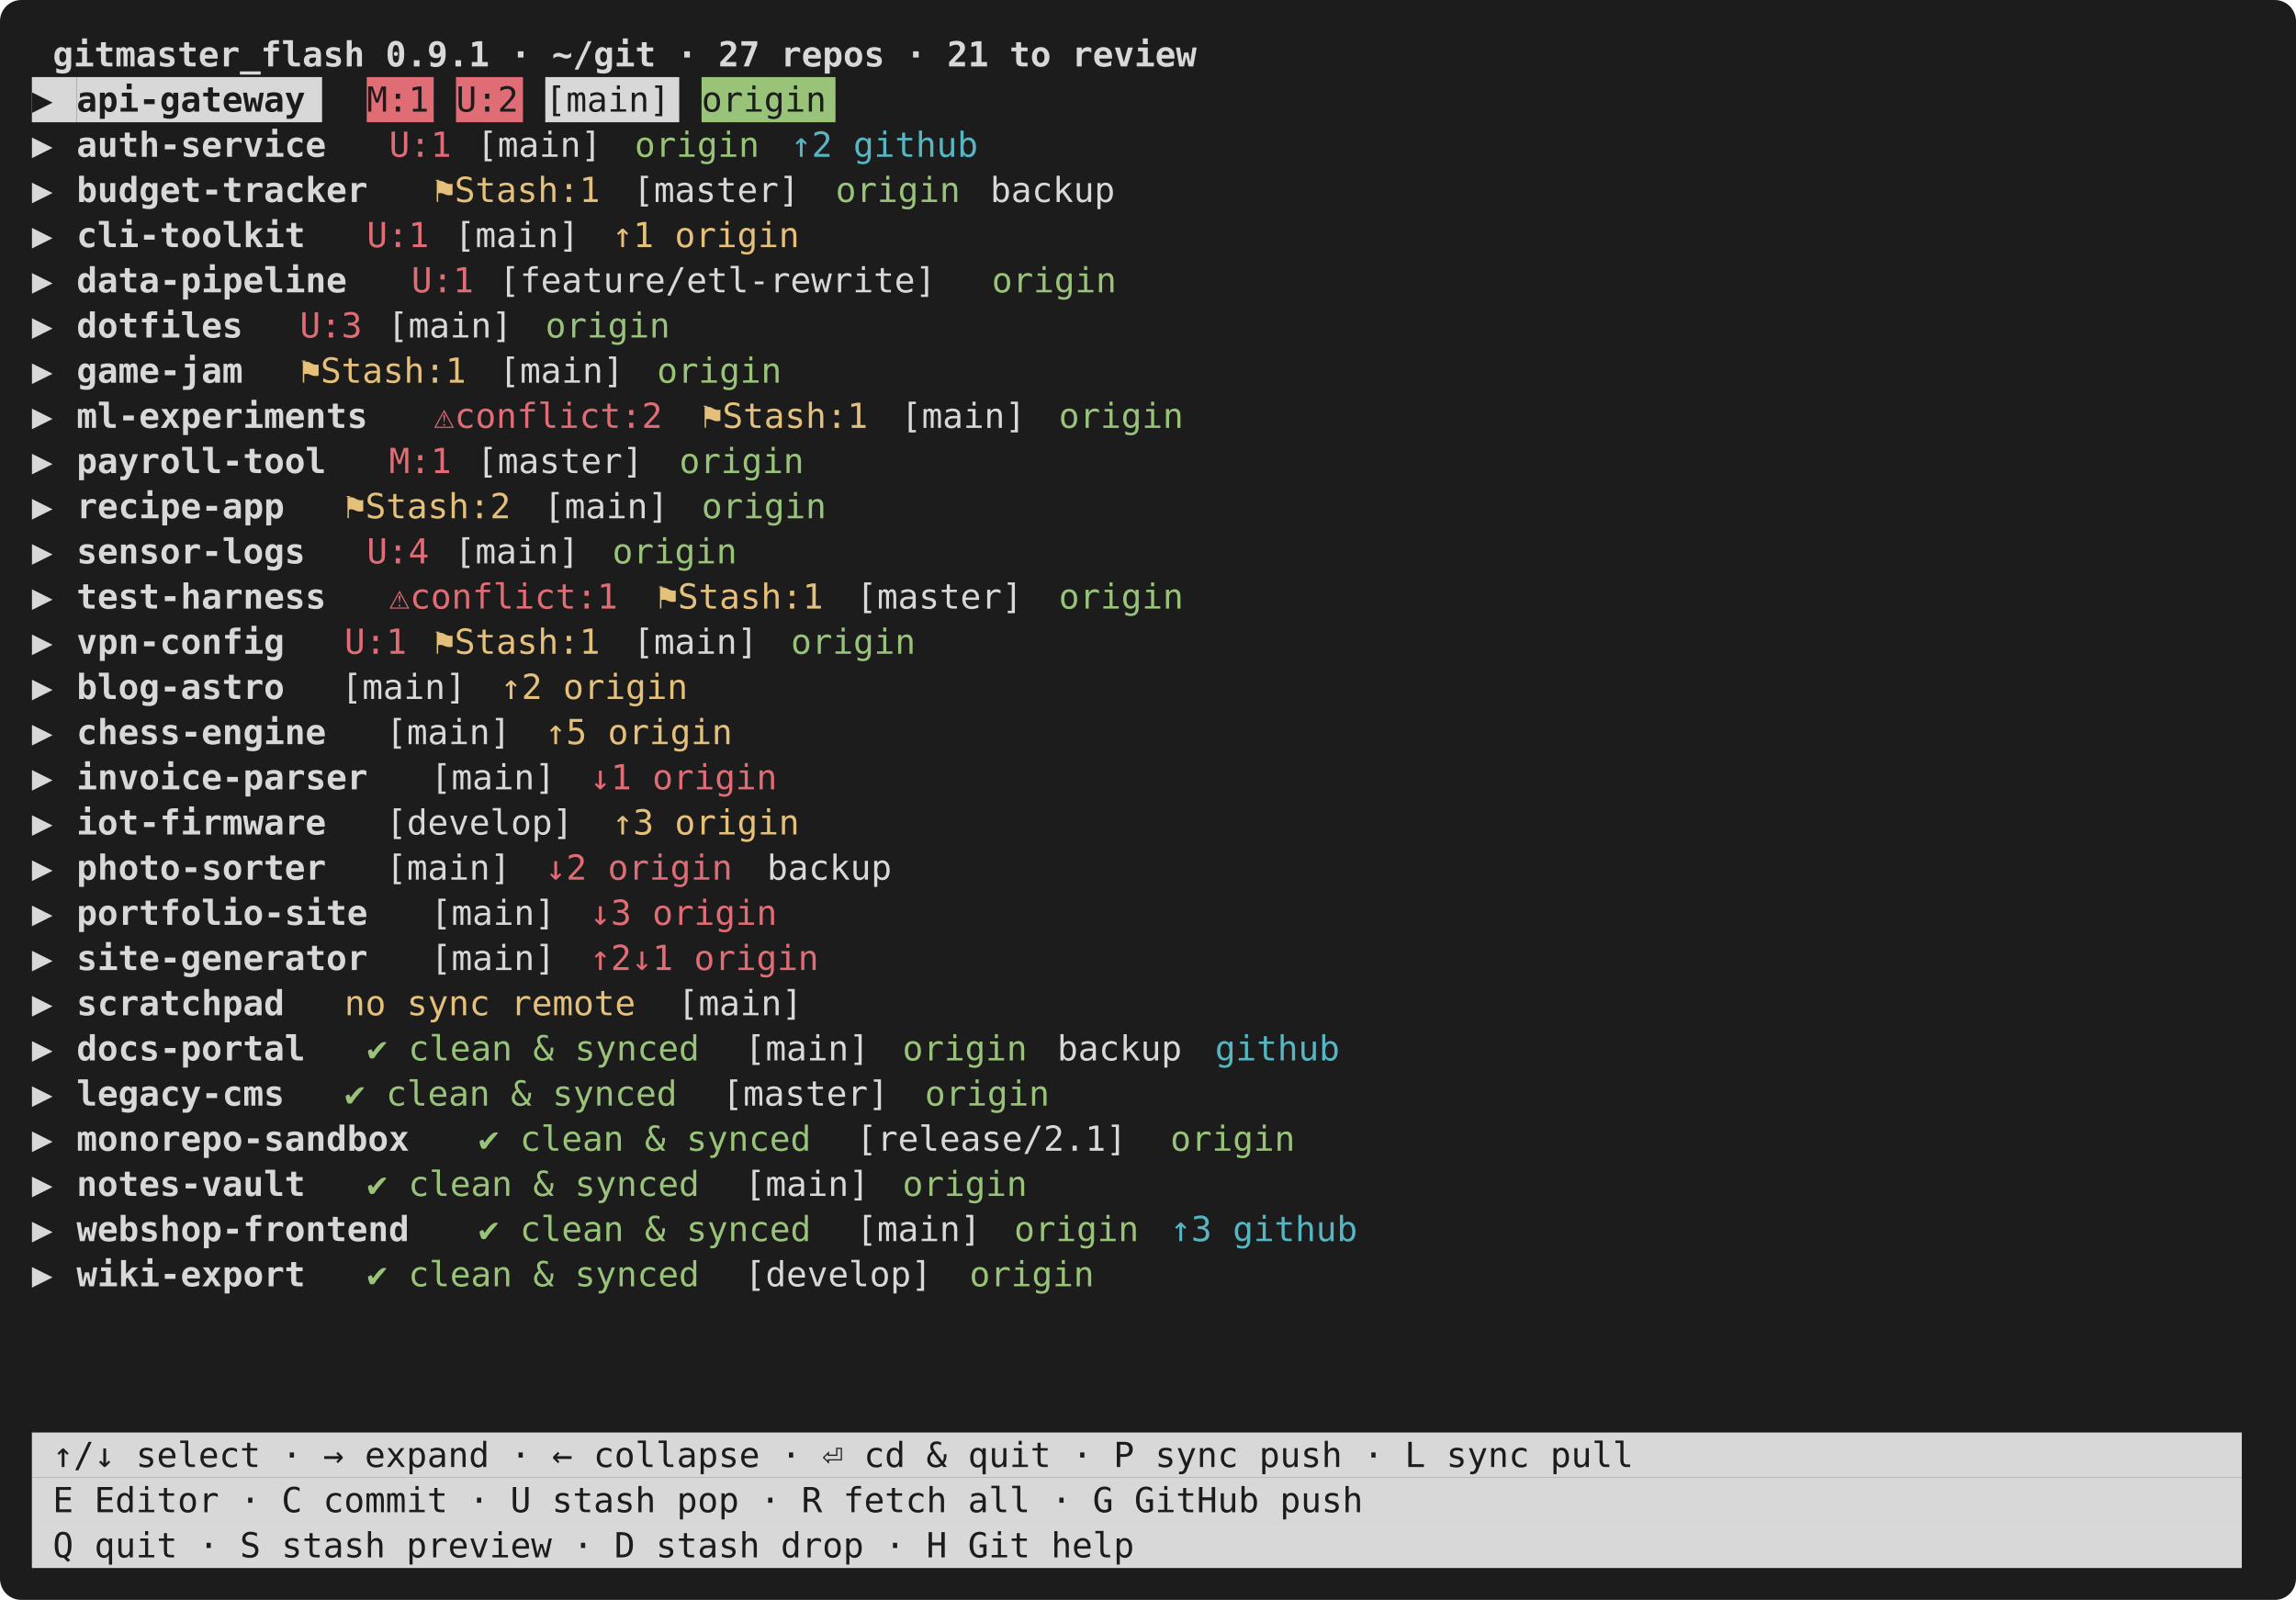
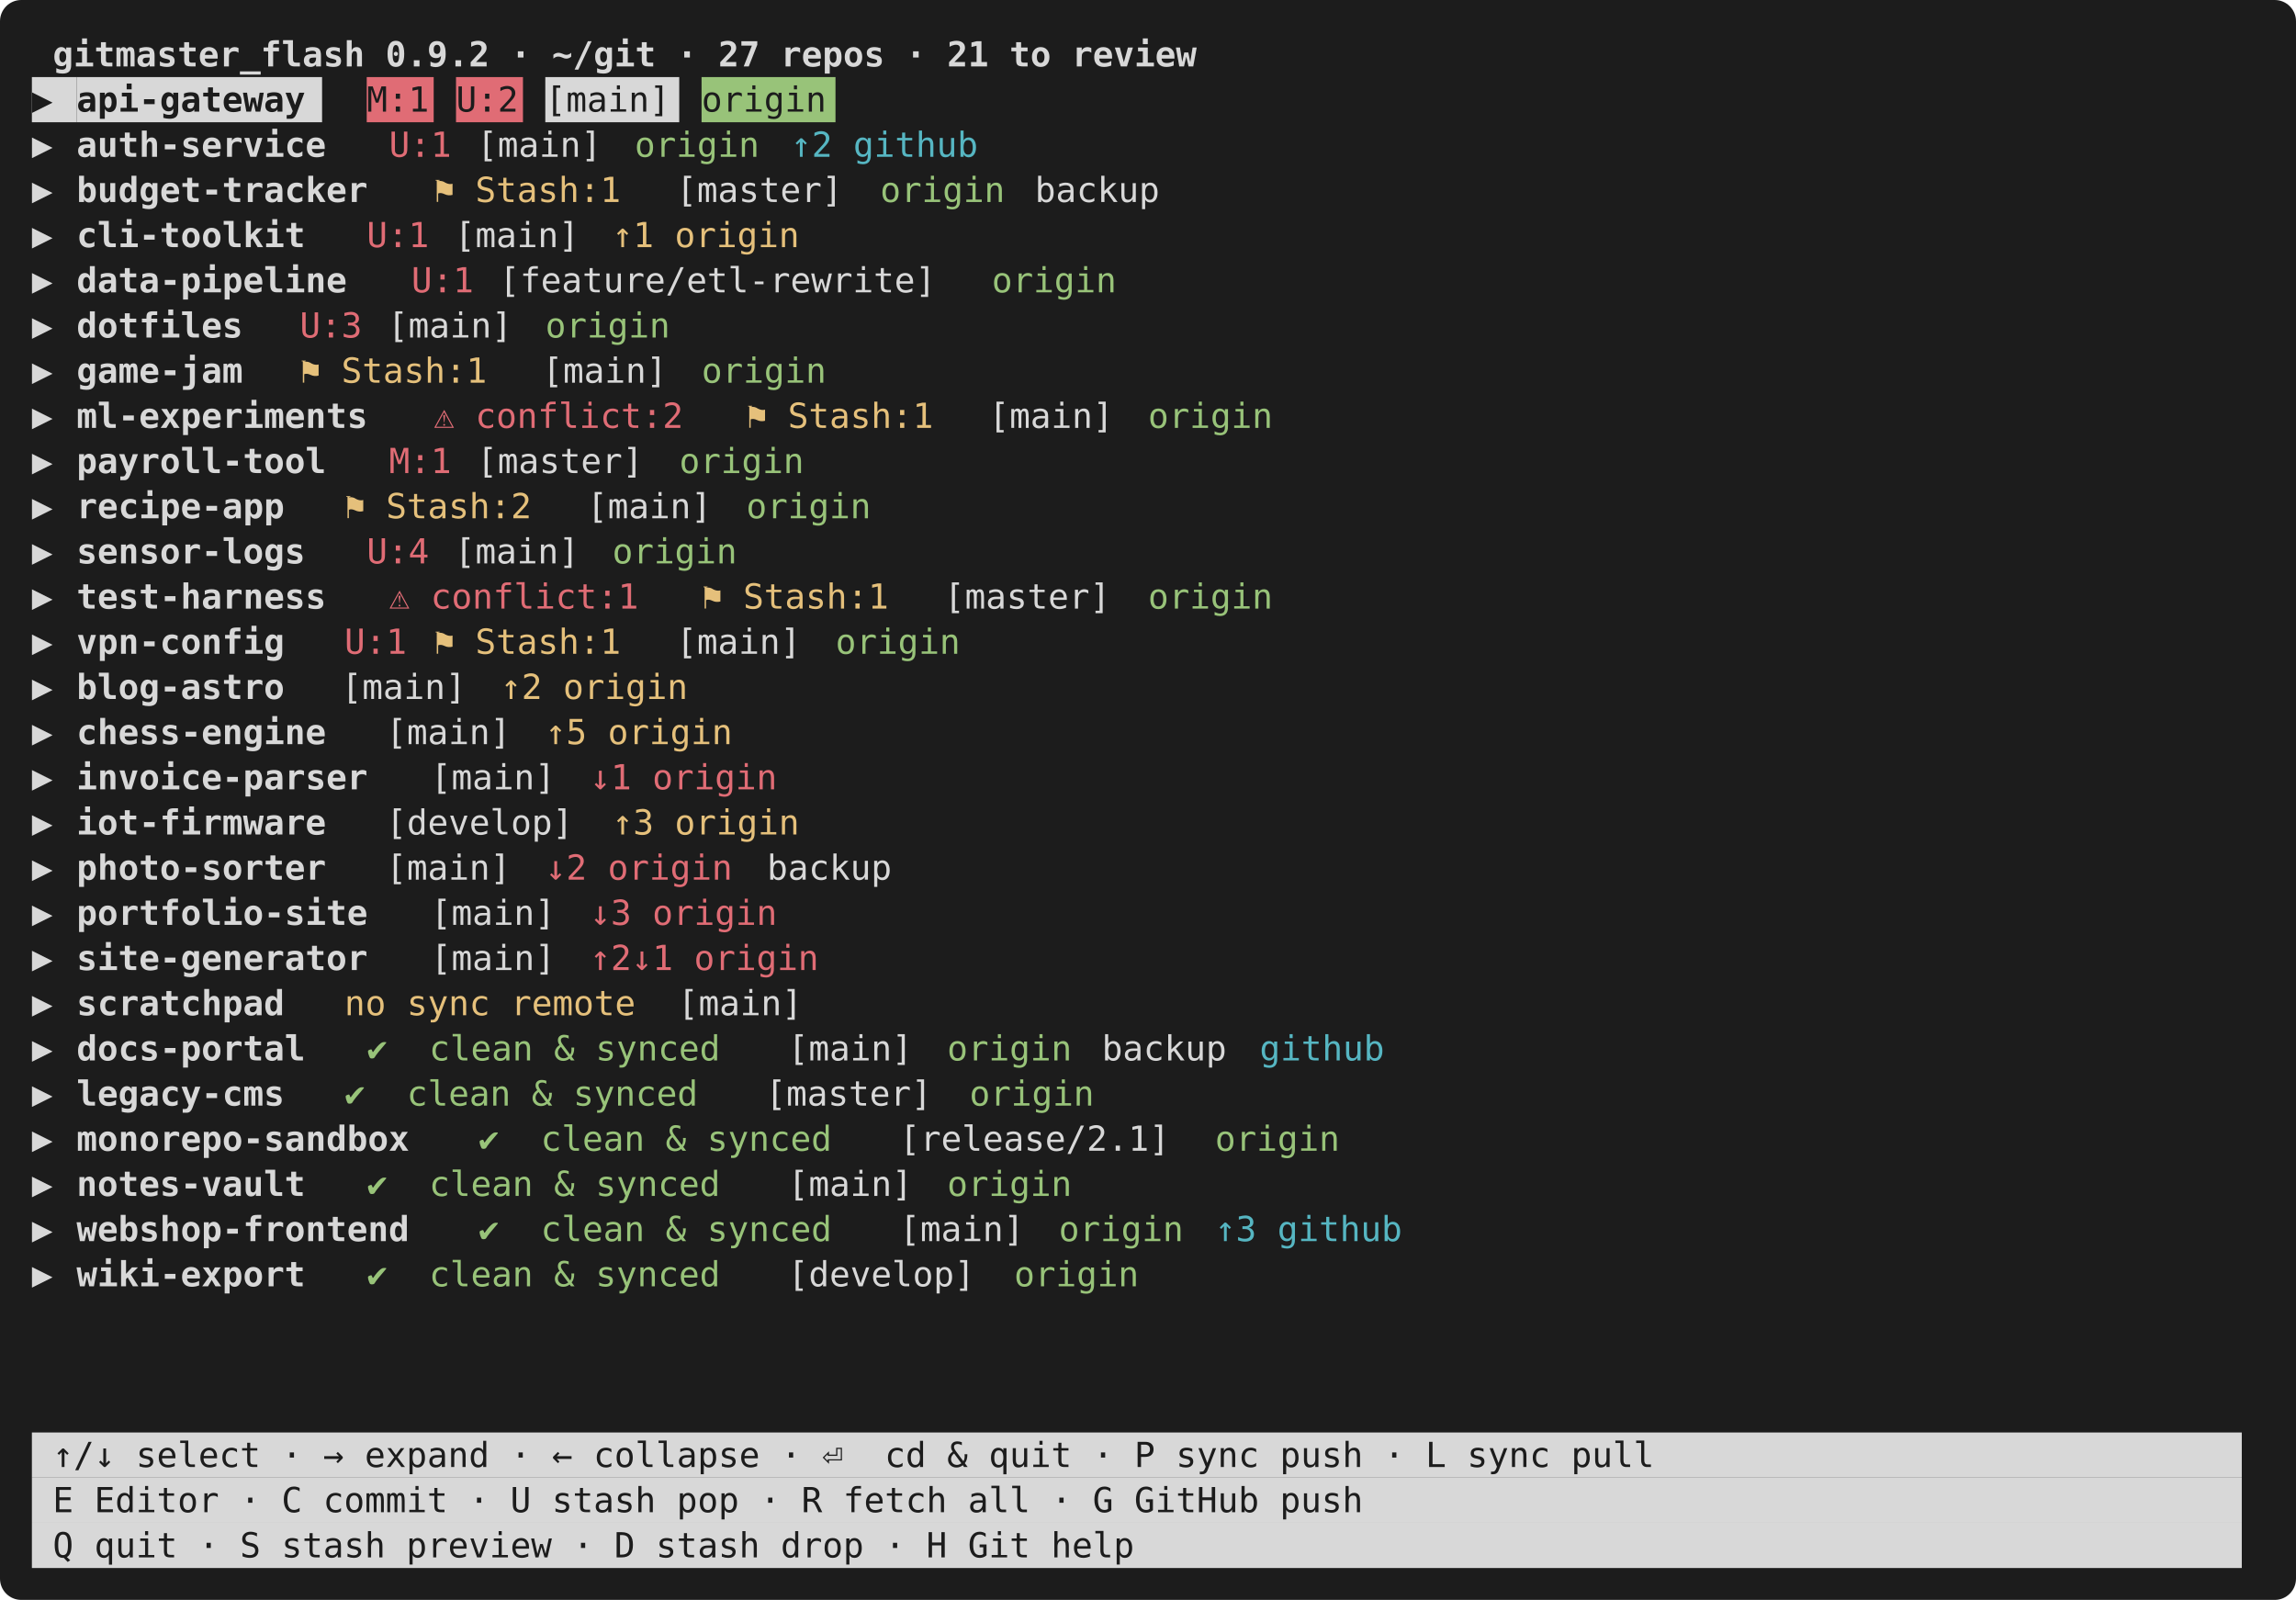
<svg xmlns="http://www.w3.org/2000/svg" viewBox="0 0 864 602" width="864" height="602" font-family="ui-monospace,SFMono-Regular,Menlo,Consolas,monospace" font-size="13">
  <rect width="864" height="602" rx="8" fill="#1c1c1c" />
-   <text x="12.0" y="25.0" fill="#d8d8d8" font-weight="bold" xml:space="preserve"> gitmaster_flash 0.9.1 · ~/git · 27 repos · 21 to review                          </text>
+   <text x="12.0" y="25.0" fill="#d8d8d8" font-weight="bold" xml:space="preserve"> gitmaster_flash 0.9.2 · ~/git · 27 repos · 21 to review                                           </text>
  <rect x="12.0" y="29.0" width="16.8" height="17.0" fill="#d8d8d8" />
  <text x="12.0" y="42.0" fill="#1c1c1c" xml:space="preserve">▶ </text>
  <rect x="28.8" y="29.0" width="92.4" height="17.0" fill="#d8d8d8" />
  <text x="28.8" y="42.0" fill="#1c1c1c" font-weight="bold" xml:space="preserve">api-gateway</text>
  <rect x="138.0" y="29.0" width="25.2" height="17.0" fill="#e06c75" />
  <text x="138.0" y="42.0" fill="#1c1c1c" xml:space="preserve">M:1</text>
  <rect x="171.6" y="29.0" width="25.2" height="17.0" fill="#e06c75" />
  <text x="171.6" y="42.0" fill="#1c1c1c" xml:space="preserve">U:2</text>
  <rect x="205.2" y="29.0" width="50.4" height="17.0" fill="#d8d8d8" />
  <text x="205.2" y="42.0" fill="#1c1c1c" xml:space="preserve">[main]</text>
  <rect x="264.0" y="29.0" width="50.4" height="17.0" fill="#98c379" />
  <text x="264.0" y="42.0" fill="#1c1c1c" xml:space="preserve">origin</text>
  <text x="12.0" y="59.0" fill="#d8d8d8" xml:space="preserve">▶ </text>
  <text x="28.8" y="59.0" fill="#d8d8d8" font-weight="bold" xml:space="preserve">auth-service</text>
  <text x="146.4" y="59.0" fill="#e06c75" xml:space="preserve">U:1</text>
  <text x="171.6" y="59.0" fill="#d8d8d8" xml:space="preserve"> [main] </text>
  <text x="238.8" y="59.0" fill="#98c379" xml:space="preserve">origin</text>
  <text x="297.6" y="59.0" fill="#56b6c2" xml:space="preserve">↑2 github</text>
  <text x="12.0" y="76.0" fill="#d8d8d8" xml:space="preserve">▶ </text>
  <text x="28.8" y="76.0" fill="#d8d8d8" font-weight="bold" xml:space="preserve">budget-tracker</text>
-   <text x="163.2" y="76.0" fill="#e5c07b" xml:space="preserve">⚑Stash:1</text>
-   <text x="230.4" y="76.0" fill="#d8d8d8" xml:space="preserve"> [master] </text>
-   <text x="314.4" y="76.0" fill="#98c379" xml:space="preserve">origin</text>
-   <text x="364.8" y="76.0" fill="#d8d8d8" xml:space="preserve"> backup                                                   </text>
+   <text x="163.2" y="76.0" fill="#e5c07b" xml:space="preserve">⚑ Stash:1</text>
+   <text x="238.8" y="76.0" fill="#d8d8d8" xml:space="preserve">  [master] </text>
+   <text x="331.2" y="76.0" fill="#98c379" xml:space="preserve">origin</text>
+   <text x="381.6" y="76.0" fill="#d8d8d8" xml:space="preserve"> backup                                                 </text>
  <text x="12.0" y="93.0" fill="#d8d8d8" xml:space="preserve">▶ </text>
  <text x="28.8" y="93.0" fill="#d8d8d8" font-weight="bold" xml:space="preserve">cli-toolkit</text>
  <text x="138.0" y="93.0" fill="#e06c75" xml:space="preserve">U:1</text>
  <text x="163.2" y="93.0" fill="#d8d8d8" xml:space="preserve"> [main] </text>
  <text x="230.4" y="93.0" fill="#e5c07b" xml:space="preserve">↑1 origin</text>
  <text x="12.0" y="110.0" fill="#d8d8d8" xml:space="preserve">▶ </text>
  <text x="28.8" y="110.0" fill="#d8d8d8" font-weight="bold" xml:space="preserve">data-pipeline</text>
  <text x="154.8" y="110.0" fill="#e06c75" xml:space="preserve">U:1</text>
  <text x="180.0" y="110.0" fill="#d8d8d8" xml:space="preserve"> [feature/etl-rewrite] </text>
  <text x="373.2" y="110.0" fill="#98c379" xml:space="preserve">origin</text>
  <text x="12.0" y="127.0" fill="#d8d8d8" xml:space="preserve">▶ </text>
  <text x="28.8" y="127.0" fill="#d8d8d8" font-weight="bold" xml:space="preserve">dotfiles</text>
  <text x="112.8" y="127.0" fill="#e06c75" xml:space="preserve">U:3</text>
  <text x="138.0" y="127.0" fill="#d8d8d8" xml:space="preserve"> [main] </text>
  <text x="205.2" y="127.0" fill="#98c379" xml:space="preserve">origin</text>
  <text x="12.0" y="144.0" fill="#d8d8d8" xml:space="preserve">▶ </text>
  <text x="28.8" y="144.0" fill="#d8d8d8" font-weight="bold" xml:space="preserve">game-jam</text>
-   <text x="112.8" y="144.0" fill="#e5c07b" xml:space="preserve">⚑Stash:1</text>
-   <text x="180.0" y="144.0" fill="#d8d8d8" xml:space="preserve"> [main] </text>
-   <text x="247.2" y="144.0" fill="#98c379" xml:space="preserve">origin</text>
+   <text x="112.8" y="144.0" fill="#e5c07b" xml:space="preserve">⚑ Stash:1</text>
+   <text x="188.4" y="144.0" fill="#d8d8d8" xml:space="preserve">  [main] </text>
+   <text x="264.0" y="144.0" fill="#98c379" xml:space="preserve">origin</text>
  <text x="12.0" y="161.0" fill="#d8d8d8" xml:space="preserve">▶ </text>
  <text x="28.8" y="161.0" fill="#d8d8d8" font-weight="bold" xml:space="preserve">ml-experiments</text>
-   <text x="163.2" y="161.0" fill="#e06c75" xml:space="preserve">⚠conflict:2</text>
-   <text x="264.0" y="161.0" fill="#e5c07b" xml:space="preserve">⚑Stash:1</text>
-   <text x="331.2" y="161.0" fill="#d8d8d8" xml:space="preserve"> [main] </text>
-   <text x="398.4" y="161.0" fill="#98c379" xml:space="preserve">origin</text>
+   <text x="163.2" y="161.0" fill="#e06c75" xml:space="preserve">⚠ conflict:2</text>
+   <text x="280.8" y="161.0" fill="#e5c07b" xml:space="preserve">⚑ Stash:1</text>
+   <text x="356.4" y="161.0" fill="#d8d8d8" xml:space="preserve">  [main] </text>
+   <text x="432.0" y="161.0" fill="#98c379" xml:space="preserve">origin</text>
  <text x="12.0" y="178.0" fill="#d8d8d8" xml:space="preserve">▶ </text>
  <text x="28.8" y="178.0" fill="#d8d8d8" font-weight="bold" xml:space="preserve">payroll-tool</text>
  <text x="146.4" y="178.0" fill="#e06c75" xml:space="preserve">M:1</text>
  <text x="171.6" y="178.0" fill="#d8d8d8" xml:space="preserve"> [master] </text>
  <text x="255.6" y="178.0" fill="#98c379" xml:space="preserve">origin</text>
  <text x="12.0" y="195.0" fill="#d8d8d8" xml:space="preserve">▶ </text>
  <text x="28.8" y="195.0" fill="#d8d8d8" font-weight="bold" xml:space="preserve">recipe-app</text>
-   <text x="129.6" y="195.0" fill="#e5c07b" xml:space="preserve">⚑Stash:2</text>
-   <text x="196.8" y="195.0" fill="#d8d8d8" xml:space="preserve"> [main] </text>
-   <text x="264.0" y="195.0" fill="#98c379" xml:space="preserve">origin</text>
+   <text x="129.6" y="195.0" fill="#e5c07b" xml:space="preserve">⚑ Stash:2</text>
+   <text x="205.2" y="195.0" fill="#d8d8d8" xml:space="preserve">  [main] </text>
+   <text x="280.8" y="195.0" fill="#98c379" xml:space="preserve">origin</text>
  <text x="12.0" y="212.0" fill="#d8d8d8" xml:space="preserve">▶ </text>
  <text x="28.8" y="212.0" fill="#d8d8d8" font-weight="bold" xml:space="preserve">sensor-logs</text>
  <text x="138.0" y="212.0" fill="#e06c75" xml:space="preserve">U:4</text>
  <text x="163.2" y="212.0" fill="#d8d8d8" xml:space="preserve"> [main] </text>
  <text x="230.4" y="212.0" fill="#98c379" xml:space="preserve">origin</text>
  <text x="12.0" y="229.0" fill="#d8d8d8" xml:space="preserve">▶ </text>
  <text x="28.8" y="229.0" fill="#d8d8d8" font-weight="bold" xml:space="preserve">test-harness</text>
-   <text x="146.4" y="229.0" fill="#e06c75" xml:space="preserve">⚠conflict:1</text>
-   <text x="247.2" y="229.0" fill="#e5c07b" xml:space="preserve">⚑Stash:1</text>
-   <text x="314.4" y="229.0" fill="#d8d8d8" xml:space="preserve"> [master] </text>
-   <text x="398.4" y="229.0" fill="#98c379" xml:space="preserve">origin</text>
+   <text x="146.4" y="229.0" fill="#e06c75" xml:space="preserve">⚠ conflict:1</text>
+   <text x="264.0" y="229.0" fill="#e5c07b" xml:space="preserve">⚑ Stash:1</text>
+   <text x="339.6" y="229.0" fill="#d8d8d8" xml:space="preserve">  [master] </text>
+   <text x="432.0" y="229.0" fill="#98c379" xml:space="preserve">origin</text>
  <text x="12.0" y="246.0" fill="#d8d8d8" xml:space="preserve">▶ </text>
  <text x="28.8" y="246.0" fill="#d8d8d8" font-weight="bold" xml:space="preserve">vpn-config</text>
  <text x="129.6" y="246.0" fill="#e06c75" xml:space="preserve">U:1</text>
-   <text x="163.2" y="246.0" fill="#e5c07b" xml:space="preserve">⚑Stash:1</text>
-   <text x="230.4" y="246.0" fill="#d8d8d8" xml:space="preserve"> [main] </text>
-   <text x="297.6" y="246.0" fill="#98c379" xml:space="preserve">origin</text>
+   <text x="163.2" y="246.0" fill="#e5c07b" xml:space="preserve">⚑ Stash:1</text>
+   <text x="238.8" y="246.0" fill="#d8d8d8" xml:space="preserve">  [main] </text>
+   <text x="314.4" y="246.0" fill="#98c379" xml:space="preserve">origin</text>
  <text x="12.0" y="263.0" fill="#d8d8d8" xml:space="preserve">▶ </text>
  <text x="28.8" y="263.0" fill="#d8d8d8" font-weight="bold" xml:space="preserve">blog-astro</text>
  <text x="112.8" y="263.0" fill="#d8d8d8" xml:space="preserve">  [main] </text>
  <text x="188.4" y="263.0" fill="#e5c07b" xml:space="preserve">↑2 origin</text>
  <text x="12.0" y="280.0" fill="#d8d8d8" xml:space="preserve">▶ </text>
  <text x="28.8" y="280.0" fill="#d8d8d8" font-weight="bold" xml:space="preserve">chess-engine</text>
  <text x="129.6" y="280.0" fill="#d8d8d8" xml:space="preserve">  [main] </text>
  <text x="205.2" y="280.0" fill="#e5c07b" xml:space="preserve">↑5 origin</text>
  <text x="12.0" y="297.0" fill="#d8d8d8" xml:space="preserve">▶ </text>
  <text x="28.8" y="297.0" fill="#d8d8d8" font-weight="bold" xml:space="preserve">invoice-parser</text>
  <text x="146.4" y="297.0" fill="#d8d8d8" xml:space="preserve">  [main] </text>
  <text x="222.0" y="297.0" fill="#e06c75" xml:space="preserve">↓1 origin</text>
  <text x="12.0" y="314.0" fill="#d8d8d8" xml:space="preserve">▶ </text>
  <text x="28.8" y="314.0" fill="#d8d8d8" font-weight="bold" xml:space="preserve">iot-firmware</text>
  <text x="129.6" y="314.0" fill="#d8d8d8" xml:space="preserve">  [develop] </text>
  <text x="230.4" y="314.0" fill="#e5c07b" xml:space="preserve">↑3 origin</text>
  <text x="12.0" y="331.0" fill="#d8d8d8" xml:space="preserve">▶ </text>
  <text x="28.8" y="331.0" fill="#d8d8d8" font-weight="bold" xml:space="preserve">photo-sorter</text>
  <text x="129.6" y="331.0" fill="#d8d8d8" xml:space="preserve">  [main] </text>
  <text x="205.2" y="331.0" fill="#e06c75" xml:space="preserve">↓2 origin</text>
  <text x="280.8" y="331.0" fill="#d8d8d8" xml:space="preserve"> backup                                                             </text>
  <text x="12.0" y="348.0" fill="#d8d8d8" xml:space="preserve">▶ </text>
  <text x="28.8" y="348.0" fill="#d8d8d8" font-weight="bold" xml:space="preserve">portfolio-site</text>
  <text x="146.4" y="348.0" fill="#d8d8d8" xml:space="preserve">  [main] </text>
  <text x="222.0" y="348.0" fill="#e06c75" xml:space="preserve">↓3 origin</text>
  <text x="12.0" y="365.0" fill="#d8d8d8" xml:space="preserve">▶ </text>
  <text x="28.8" y="365.0" fill="#d8d8d8" font-weight="bold" xml:space="preserve">site-generator</text>
  <text x="146.4" y="365.0" fill="#d8d8d8" xml:space="preserve">  [main] </text>
  <text x="222.0" y="365.0" fill="#e06c75" xml:space="preserve">↑2↓1 origin</text>
  <text x="12.0" y="382.0" fill="#d8d8d8" xml:space="preserve">▶ </text>
  <text x="28.8" y="382.0" fill="#d8d8d8" font-weight="bold" xml:space="preserve">scratchpad</text>
  <text x="129.6" y="382.0" fill="#e5c07b" xml:space="preserve">no sync remote</text>
  <text x="247.2" y="382.0" fill="#d8d8d8" xml:space="preserve"> [main]                                                                 </text>
  <text x="12.0" y="399.0" fill="#d8d8d8" xml:space="preserve">▶ </text>
  <text x="28.8" y="399.0" fill="#d8d8d8" font-weight="bold" xml:space="preserve">docs-portal</text>
-   <text x="138.0" y="399.0" fill="#98c379" xml:space="preserve">✔ clean &amp; synced</text>
-   <text x="272.4" y="399.0" fill="#d8d8d8" xml:space="preserve"> [main] </text>
-   <text x="339.6" y="399.0" fill="#98c379" xml:space="preserve">origin</text>
-   <text x="390.0" y="399.0" fill="#d8d8d8" xml:space="preserve"> backup </text>
-   <text x="457.2" y="399.0" fill="#56b6c2" xml:space="preserve">github</text>
+   <text x="138.0" y="399.0" fill="#98c379" xml:space="preserve">✔  clean &amp; synced</text>
+   <text x="280.8" y="399.0" fill="#d8d8d8" xml:space="preserve">  [main] </text>
+   <text x="356.4" y="399.0" fill="#98c379" xml:space="preserve">origin</text>
+   <text x="406.8" y="399.0" fill="#d8d8d8" xml:space="preserve"> backup </text>
+   <text x="474.0" y="399.0" fill="#56b6c2" xml:space="preserve">github</text>
  <text x="12.0" y="416.0" fill="#d8d8d8" xml:space="preserve">▶ </text>
  <text x="28.8" y="416.0" fill="#d8d8d8" font-weight="bold" xml:space="preserve">legacy-cms</text>
-   <text x="129.6" y="416.0" fill="#98c379" xml:space="preserve">✔ clean &amp; synced</text>
-   <text x="264.0" y="416.0" fill="#d8d8d8" xml:space="preserve"> [master] </text>
-   <text x="348.0" y="416.0" fill="#98c379" xml:space="preserve">origin</text>
+   <text x="129.6" y="416.0" fill="#98c379" xml:space="preserve">✔  clean &amp; synced</text>
+   <text x="272.4" y="416.0" fill="#d8d8d8" xml:space="preserve">  [master] </text>
+   <text x="364.8" y="416.0" fill="#98c379" xml:space="preserve">origin</text>
  <text x="12.0" y="433.0" fill="#d8d8d8" xml:space="preserve">▶ </text>
  <text x="28.8" y="433.0" fill="#d8d8d8" font-weight="bold" xml:space="preserve">monorepo-sandbox</text>
-   <text x="180.0" y="433.0" fill="#98c379" xml:space="preserve">✔ clean &amp; synced</text>
-   <text x="314.4" y="433.0" fill="#d8d8d8" xml:space="preserve"> [release/2.1] </text>
-   <text x="440.4" y="433.0" fill="#98c379" xml:space="preserve">origin</text>
+   <text x="180.0" y="433.0" fill="#98c379" xml:space="preserve">✔  clean &amp; synced</text>
+   <text x="322.8" y="433.0" fill="#d8d8d8" xml:space="preserve">  [release/2.1] </text>
+   <text x="457.2" y="433.0" fill="#98c379" xml:space="preserve">origin</text>
  <text x="12.0" y="450.0" fill="#d8d8d8" xml:space="preserve">▶ </text>
  <text x="28.8" y="450.0" fill="#d8d8d8" font-weight="bold" xml:space="preserve">notes-vault</text>
-   <text x="138.0" y="450.0" fill="#98c379" xml:space="preserve">✔ clean &amp; synced</text>
-   <text x="272.4" y="450.0" fill="#d8d8d8" xml:space="preserve"> [main] </text>
-   <text x="339.6" y="450.0" fill="#98c379" xml:space="preserve">origin</text>
+   <text x="138.0" y="450.0" fill="#98c379" xml:space="preserve">✔  clean &amp; synced</text>
+   <text x="280.8" y="450.0" fill="#d8d8d8" xml:space="preserve">  [main] </text>
+   <text x="356.4" y="450.0" fill="#98c379" xml:space="preserve">origin</text>
  <text x="12.0" y="467.0" fill="#d8d8d8" xml:space="preserve">▶ </text>
  <text x="28.8" y="467.0" fill="#d8d8d8" font-weight="bold" xml:space="preserve">webshop-frontend</text>
-   <text x="180.0" y="467.0" fill="#98c379" xml:space="preserve">✔ clean &amp; synced</text>
-   <text x="314.4" y="467.0" fill="#d8d8d8" xml:space="preserve"> [main] </text>
-   <text x="381.6" y="467.0" fill="#98c379" xml:space="preserve">origin</text>
-   <text x="440.4" y="467.0" fill="#56b6c2" xml:space="preserve">↑3 github</text>
+   <text x="180.0" y="467.0" fill="#98c379" xml:space="preserve">✔  clean &amp; synced</text>
+   <text x="322.8" y="467.0" fill="#d8d8d8" xml:space="preserve">  [main] </text>
+   <text x="398.4" y="467.0" fill="#98c379" xml:space="preserve">origin</text>
+   <text x="457.2" y="467.0" fill="#56b6c2" xml:space="preserve">↑3 github</text>
  <text x="12.0" y="484.0" fill="#d8d8d8" xml:space="preserve">▶ </text>
  <text x="28.8" y="484.0" fill="#d8d8d8" font-weight="bold" xml:space="preserve">wiki-export</text>
-   <text x="138.0" y="484.0" fill="#98c379" xml:space="preserve">✔ clean &amp; synced</text>
-   <text x="272.4" y="484.0" fill="#d8d8d8" xml:space="preserve"> [develop] </text>
-   <text x="364.8" y="484.0" fill="#98c379" xml:space="preserve">origin</text>
+   <text x="138.0" y="484.0" fill="#98c379" xml:space="preserve">✔  clean &amp; synced</text>
+   <text x="280.8" y="484.0" fill="#d8d8d8" xml:space="preserve">  [develop] </text>
+   <text x="381.6" y="484.0" fill="#98c379" xml:space="preserve">origin</text>
  <rect x="12.0" y="539.0" width="831.6" height="17.0" fill="#d8d8d8" />
-   <text x="12.0" y="552.0" fill="#1c1c1c" xml:space="preserve"> ↑/↓ select · → expand · ← collapse · ⏎ cd &amp; quit · P sync push · L sync pull                      </text>
+   <text x="12.0" y="552.0" fill="#1c1c1c" xml:space="preserve"> ↑/↓ select · → expand · ← collapse · ⏎  cd &amp; quit · P sync push · L sync pull                     </text>
  <rect x="12.0" y="556.0" width="831.6" height="17.0" fill="#d8d8d8" />
  <text x="12.0" y="569.0" fill="#1c1c1c" xml:space="preserve"> E Editor · C commit · U stash pop · R fetch all · G GitHub push                                   </text>
  <rect x="12.0" y="573.0" width="831.6" height="17.0" fill="#d8d8d8" />
  <text x="12.0" y="586.0" fill="#1c1c1c" xml:space="preserve"> Q quit · S stash preview · D stash drop · H Git help                                              </text>
</svg>
